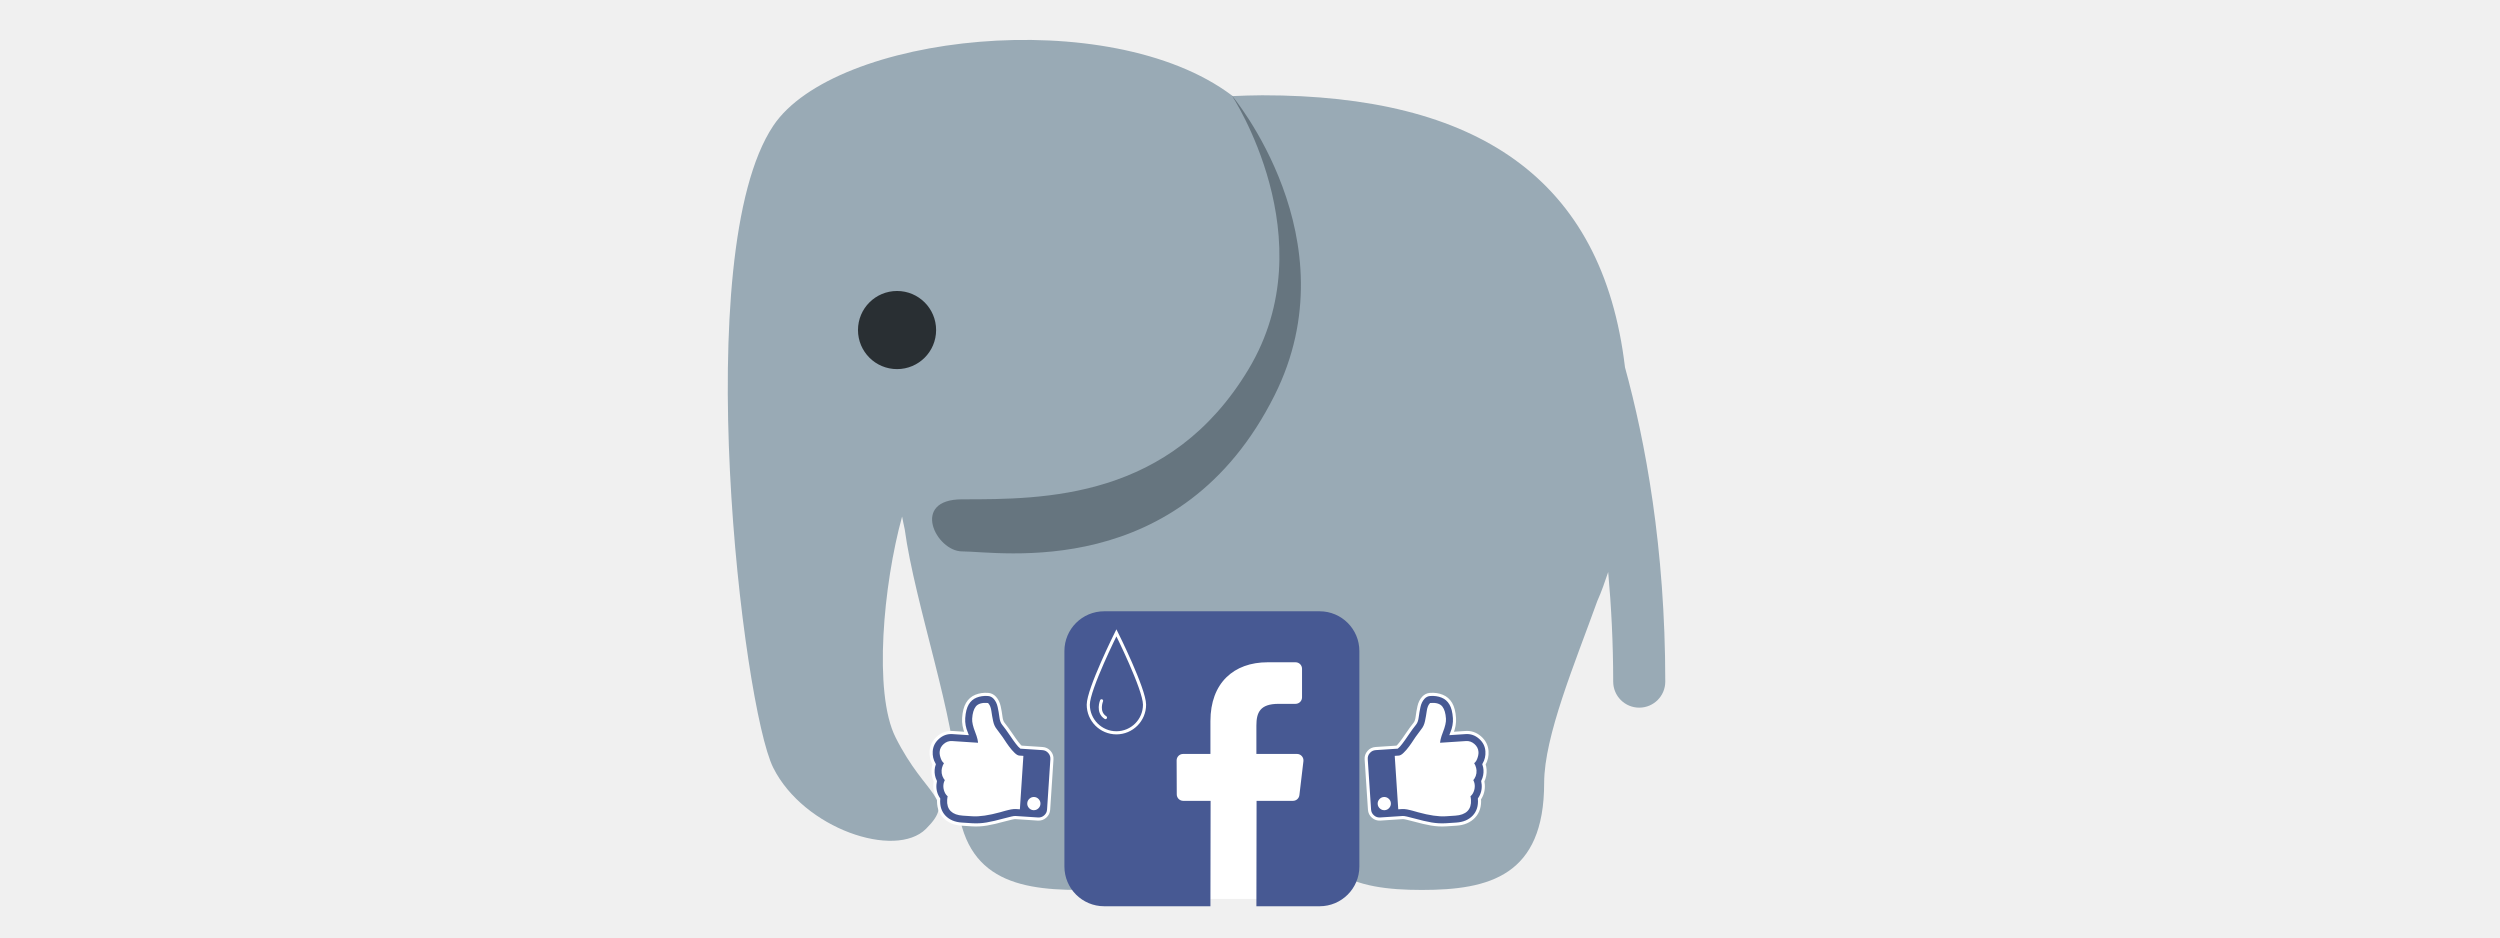
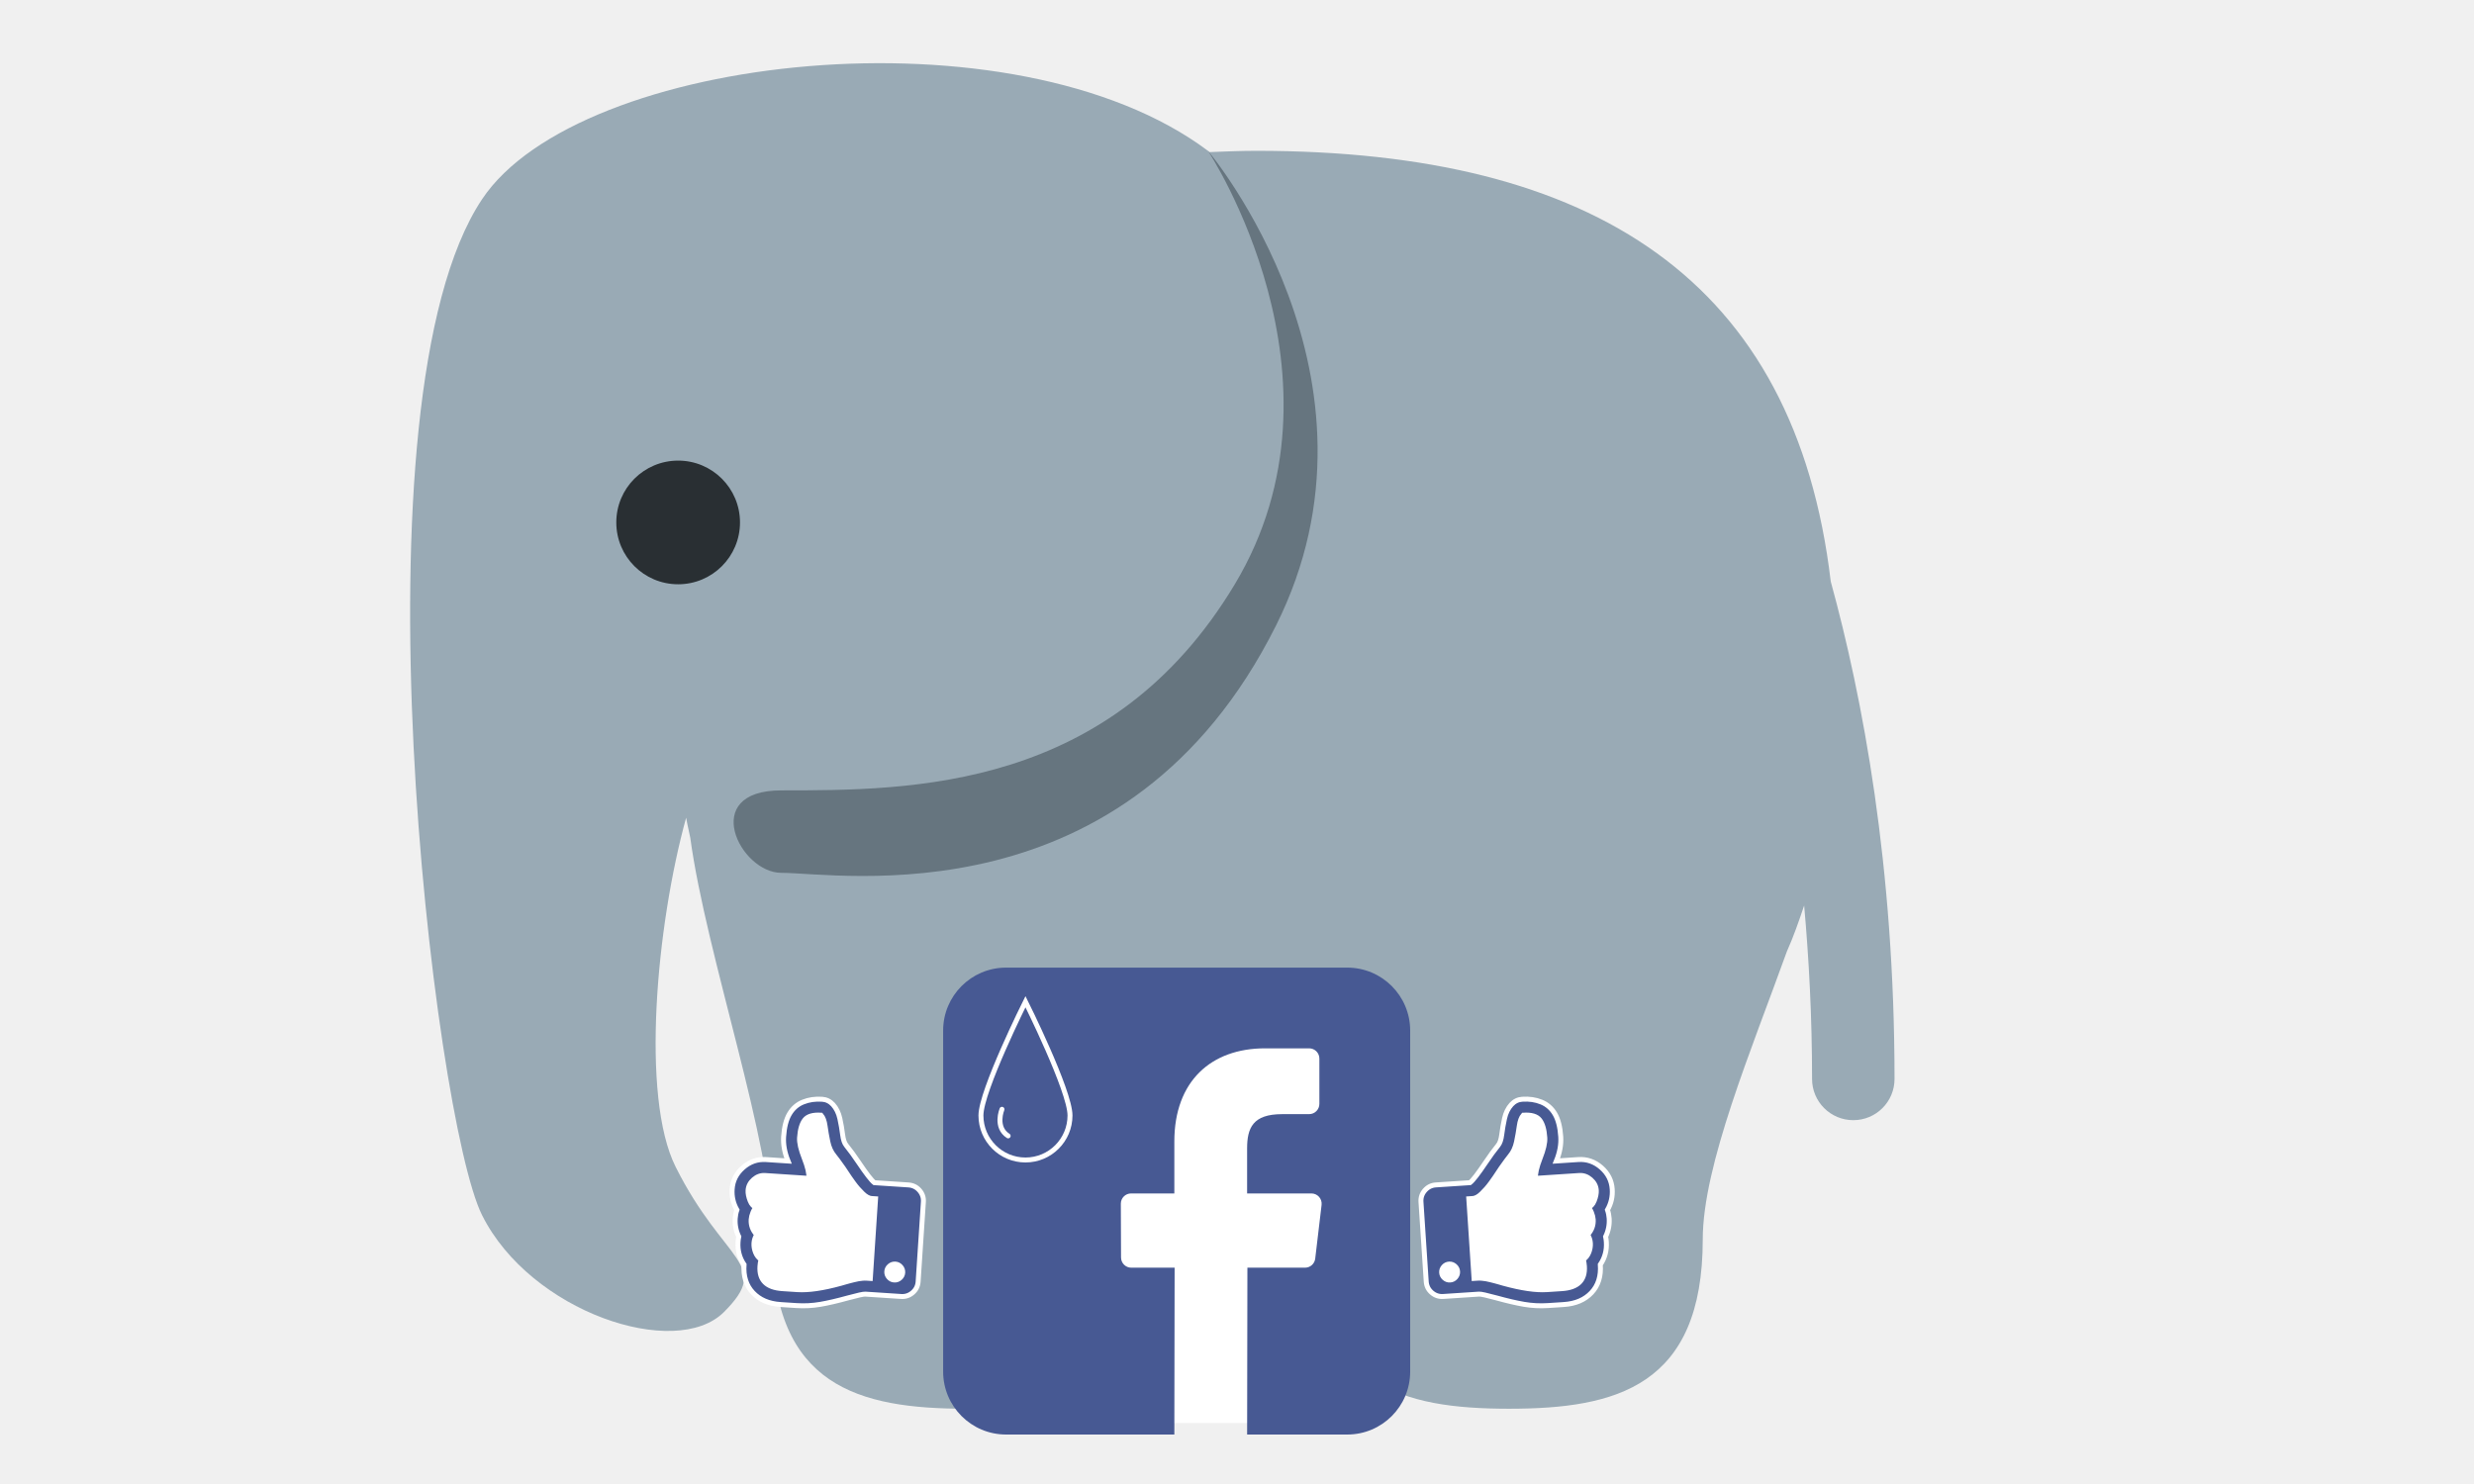
- <svg xmlns="http://www.w3.org/2000/svg" version="1.1" id="Layer_1" x="0px" y="0px" width="800px" height="300px" viewBox="0 0 800 300" enable-background="new 0 0 800 300" xml:space="preserve">
+ <svg xmlns="http://www.w3.org/2000/svg" version="1.1" id="Layer_1" x="0px" y="0px" width="500px" height="300px" viewBox="150 0 500 300" enable-background="new 150 0 500 300" xml:space="preserve">
  <g transform="matrix(1.25 0 0 -1.25 0 45)">
    <g>
      <g>
-         <path fill="#99AAB5" d="M415.998-58.038c-5.761,48.667-38.194,69.647-92.869,69.647c-2.6,0-5.079-0.113-7.586-0.207     c-0.087,0.06-0.154,0.14-0.24,0.207c-31.293,23.473-101.72,15.647-117.36-7.827c-21.707-32.554-7.827-148.667,0-164.307     c7.82-15.659,31.293-23.473,39.113-15.659c7.834,7.839,0,7.839-7.82,23.473c-5.666,11.345-3.107,39.066,1.7,56.473     c0.187-1.12,0.454-2.147,0.667-3.241c2.593-19.141,13.287-49.414,13.287-64.961c0-23.767,14.007-27.386,31.293-27.386     c17.286,0,31.3,3.619,31.3,27.386c0,1.6-0.054,3.081-0.08,4.634c5.047-0.434,10.234-0.72,15.726-0.72     c3.314,0,6.514,0.106,9.661,0.266c-0.028-1.392-0.087-2.739-0.087-4.18c0-23.767,14.014-27.386,31.294-27.386     c17.288,0,31.306,3.619,31.306,27.386c0,12,7.947,30.834,13.594,46.547c1.059,2.361,1.941,4.881,2.8,7.447     c0.78-8.719,1.28-18.047,1.28-28.047c0-3.686,2.981-6.666,6.667-6.666c3.688,0,6.667,2.98,6.667,6.666     C426.311-104.139,421.164-76.838,415.998-58.038" />
+         <path fill="#99AAB5" d="M415.998-58.038c-5.761,48.667-38.194,69.647-92.869,69.647c-2.6,0-5.079-0.113-7.586-0.207     c-0.087,0.06-0.154,0.14-0.24,0.207c-31.293,23.473-101.72,15.647-117.36-7.827c-21.707-32.554-7.827-148.667,0-164.307     c7.82-15.659,31.293-23.473,39.113-15.659c7.834,7.839,0,7.839-7.82,23.473c-5.666,11.345-3.107,39.066,1.7,56.473     c0.187-1.12,0.454-2.148,0.667-3.241c2.593-19.141,13.287-49.414,13.287-64.961c0-23.767,14.007-27.387,31.293-27.387     c17.286,0,31.3,3.62,31.3,27.387c0,1.6-0.054,3.08-0.08,4.634c5.047-0.434,10.234-0.72,15.726-0.72     c3.314,0,6.514,0.106,9.661,0.266c-0.027-1.391-0.087-2.738-0.087-4.18c0-23.767,14.014-27.387,31.294-27.387     c17.288,0,31.306,3.62,31.306,27.387c0,12,7.947,30.834,13.594,46.547c1.059,2.361,1.941,4.88,2.8,7.447     c0.78-8.719,1.28-18.047,1.28-28.047c0-3.686,2.98-6.666,6.666-6.666c3.688,0,6.667,2.98,6.667,6.666     C426.311-104.139,421.164-76.838,415.998-58.038" />
        <path fill="#66757F" d="M315.31,11.609c0,0,24.334-36.767,4.334-70.1c-20-33.334-52.247-33.334-73.334-33.334     c-13.334,0-6.667-13.333,0-13.333c9.427,0,55.967-8.073,80.001,40C346.311-25.158,315.31,11.609,315.31,11.609" />
-         <path fill="#292F33" d="M239.644-48.492c0-5.527-4.473-10-10-10c-5.527,0-10,4.473-10,10c0,5.527,4.473,10,10,10     C235.17-38.491,239.644-42.964,239.644-48.492" />
+         <path fill="#292F33" d="M239.644-48.492c0-5.527-4.473-10-10-10s-10,4.473-10,10c0,5.527,4.473,10,10,10     C235.17-38.491,239.644-42.964,239.644-48.492" />
      </g>
    </g>
  </g>
  <g>
    <rect x="361.667" y="205.334" fill="#FFFFFF" width="59" height="82.333" />
-     <path fill="#475993" d="M422.28,195.611h-68.95c-7.024,0-12.719,5.694-12.719,12.719v68.95c0,7.024,5.694,12.719,12.719,12.719   h34.006l0.058-33.729h-8.763c-1.139,0-2.063-0.921-2.067-2.06l-0.042-10.872c-0.004-1.146,0.923-2.076,2.067-2.076h8.747v-10.505   c0-12.191,7.446-18.83,18.321-18.83h8.925c1.142,0,2.067,0.926,2.067,2.067v9.168c0,1.142-0.926,2.066-2.066,2.067l-5.477,0.003   c-5.915,0-7.061,2.811-7.061,6.935v9.095h12.997c1.237,0,2.198,1.082,2.053,2.312l-1.289,10.872   c-0.123,1.04-1.006,1.824-2.053,1.824h-11.649L402.046,290h20.234c7.024,0,12.719-5.694,12.719-12.719V208.33   C434.999,201.306,429.305,195.611,422.28,195.611z" />
+     <path fill="#475993" d="M422.28,195.611h-68.95c-7.024,0-12.719,5.693-12.719,12.719v68.949c0,7.024,5.694,12.72,12.719,12.72   h34.006l0.058-33.729h-8.763c-1.139,0-2.063-0.92-2.067-2.06l-0.042-10.872c-0.004-1.146,0.923-2.076,2.067-2.076h8.747v-10.505   c0-12.19,7.446-18.83,18.321-18.83h8.925c1.143,0,2.066,0.927,2.066,2.067v9.168c0,1.142-0.926,2.066-2.065,2.066l-5.478,0.004   c-5.914,0-7.061,2.811-7.061,6.935v9.095h12.997c1.237,0,2.198,1.082,2.054,2.312l-1.289,10.871   c-0.123,1.041-1.007,1.824-2.054,1.824h-11.649L402.046,290h20.234c7.023,0,12.719-5.693,12.719-12.719V208.33   C434.999,201.307,429.305,195.611,422.28,195.611z" />
  </g>
  <g>
-     <path fill="#FFFFFF" d="M301.619,236.922c0,0,8.518-0.189,8.912-0.171c0.395,0.019,0.074-5.735,0.074-5.735l1.717-6.171   l4.847-0.403l3.115,8.577l4.401,7.332l3.354,1.029l1.198,11.453l4.042,2.368c0,0,0.343,3.617,0.091,3.922s-9.047,0.521-9.047,0.521   s-9.788,2.78-10.183,2.762s-7.652-1.353-7.904-1.048s-4.104-3.598-4.104-3.598l-1.253-6.114l0.255-6.2l-1.483-3.791   L301.619,236.922z" />
-     <path fill="#475993" stroke="#FFFFFF" stroke-miterlimit="10" d="M298.588,246.31c-0.084,1.29,0.155,2.52,0.718,3.685   c-0.074,0.351-0.122,0.708-0.146,1.079c-0.111,1.692,0.293,3.219,1.216,4.576c-0.171,2.332,0.422,4.22,1.775,5.665   c1.354,1.444,3.214,2.246,5.578,2.402l0.906,0.061l2.34,0.152c1.61,0.106,3.212,0.021,4.805-0.249   c1.595-0.275,3.446-0.705,5.557-1.291c1.992-0.543,3.17-0.803,3.54-0.777l7.248,0.478c0.889,0.057,1.667-0.208,2.339-0.796   c0.671-0.586,1.035-1.326,1.094-2.216l1.06-16.104c0.058-0.888-0.206-1.669-0.794-2.338c-0.587-0.671-1.325-1.036-2.214-1.096   l-6.896-0.454c-0.578-0.442-1.641-1.818-3.191-4.126c-0.889-1.325-1.717-2.458-2.479-3.4c-0.375-0.446-0.626-1.182-0.752-2.211   c-0.126-1.026-0.311-2.105-0.557-3.233c-0.246-1.127-0.706-2.068-1.381-2.819c-0.613-0.665-1.348-1.025-2.204-1.081   c-1.408-0.094-2.693,0.095-3.854,0.568c-1.16,0.471-2.072,1.266-2.735,2.385c-0.663,1.119-1.06,2.66-1.189,4.622   c-0.103,1.561,0.194,3.197,0.89,4.912l-4.429-0.292c-1.744-0.116-3.296,0.421-4.655,1.612c-1.359,1.193-2.095,2.653-2.208,4.381   c-0.099,1.493,0.221,2.885,0.962,4.184C298.743,245.129,298.629,245.705,298.588,246.31z M329.22,257.046   c0.029-0.438,0.214-0.804,0.554-1.102s0.729-0.432,1.165-0.403c0.436,0.027,0.802,0.213,1.1,0.552   c0.298,0.34,0.433,0.728,0.404,1.165c-0.028,0.437-0.213,0.803-0.552,1.1c-0.341,0.3-0.728,0.435-1.165,0.403   c-0.437-0.026-0.803-0.212-1.101-0.552C329.328,257.87,329.191,257.482,329.22,257.046z M301.185,240.642   c0.056-0.856,0.434-1.584,1.13-2.188s1.465-0.877,2.305-0.821l8.857,0.584c0.064-0.975-0.25-2.338-0.943-4.095   c-0.693-1.755-1.007-3.128-0.943-4.117c0.109-1.644,0.457-2.843,1.046-3.596c0.589-0.754,1.689-1.076,3.299-0.971   c0.408,0.466,0.68,1.199,0.816,2.202c0.136,1.002,0.321,2.073,0.559,3.209c0.237,1.135,0.675,2.088,1.316,2.853   c0.342,0.411,0.938,1.218,1.786,2.419c0.062,0.087,0.238,0.352,0.529,0.792c0.29,0.441,0.532,0.803,0.724,1.086   c0.192,0.279,0.458,0.656,0.798,1.125c0.34,0.469,0.651,0.86,0.934,1.174c0.283,0.313,0.586,0.631,0.91,0.957   c0.325,0.325,0.645,0.575,0.962,0.746c0.317,0.172,0.61,0.27,0.878,0.285l0.806,0.054l-1.06,16.104l-0.805-0.054   c-0.219-0.014-0.484-0.006-0.799,0.023c-0.313,0.03-0.593,0.066-0.841,0.108c-0.247,0.043-0.572,0.114-0.974,0.215   c-0.403,0.101-0.702,0.176-0.899,0.231c-0.198,0.053-0.503,0.141-0.916,0.255c-0.411,0.115-0.66,0.189-0.745,0.216   c-3.622,0.993-6.53,1.416-8.729,1.271l-3.044-0.2c-3.221-0.212-4.739-1.721-4.555-4.521c0.028-0.438,0.1-0.903,0.219-1.402   c-0.486-0.302-0.855-0.769-1.108-1.398c-0.253-0.633-0.359-1.259-0.318-1.88c0.041-0.62,0.229-1.188,0.567-1.705   c-0.834-0.898-1.213-1.925-1.136-3.082c0.028-0.421,0.141-0.88,0.343-1.38c0.2-0.5,0.438-0.886,0.708-1.154   c-0.536-0.052-0.959-0.476-1.27-1.271C301.283,241.919,301.148,241.228,301.185,240.642z" />
+     <path fill="#FFFFFF" d="M301.619,236.922c0,0,8.518-0.189,8.912-0.171s0.074-5.735,0.074-5.735l1.717-6.17l4.847-0.404l3.115,8.578   l4.401,7.332l3.354,1.028l1.198,11.453l4.042,2.368c0,0,0.343,3.617,0.091,3.922s-9.047,0.521-9.047,0.521   s-9.788,2.779-10.183,2.762s-7.652-1.354-7.904-1.049c-0.252,0.306-4.104-3.598-4.104-3.598l-1.253-6.113l0.255-6.201l-1.483-3.791   L301.619,236.922z" />
+     <path fill="#475993" stroke="#FFFFFF" stroke-miterlimit="10" d="M298.588,246.311c-0.084,1.289,0.155,2.52,0.718,3.685   c-0.074,0.351-0.122,0.708-0.146,1.079c-0.111,1.691,0.293,3.219,1.216,4.576c-0.171,2.332,0.422,4.22,1.775,5.664   c1.354,1.444,3.214,2.246,5.578,2.402l0.906,0.061l2.34,0.152c1.61,0.106,3.212,0.021,4.805-0.248   c1.595-0.275,3.446-0.705,5.557-1.291c1.992-0.543,3.17-0.804,3.54-0.777l7.248,0.478c0.889,0.058,1.667-0.208,2.339-0.796   c0.671-0.586,1.035-1.326,1.094-2.216l1.06-16.104c0.058-0.888-0.206-1.668-0.794-2.338c-0.587-0.671-1.325-1.035-2.214-1.096   l-6.896-0.454c-0.578-0.442-1.641-1.817-3.191-4.126c-0.889-1.324-1.717-2.458-2.479-3.4c-0.375-0.445-0.626-1.182-0.752-2.211   c-0.126-1.025-0.311-2.104-0.557-3.232c-0.246-1.127-0.706-2.068-1.381-2.819c-0.613-0.665-1.348-1.024-2.204-1.081   c-1.408-0.094-2.693,0.096-3.854,0.568c-1.16,0.471-2.072,1.266-2.735,2.385s-1.06,2.66-1.189,4.622   c-0.103,1.562,0.194,3.197,0.89,4.912l-4.429-0.292c-1.744-0.116-3.296,0.421-4.655,1.611c-1.359,1.193-2.095,2.654-2.208,4.382   c-0.099,1.493,0.221,2.885,0.962,4.184C298.743,245.129,298.629,245.705,298.588,246.311z M329.22,257.046   c0.029-0.438,0.214-0.804,0.554-1.103c0.34-0.297,0.729-0.432,1.165-0.402c0.436,0.027,0.802,0.213,1.1,0.552   c0.298,0.341,0.433,0.728,0.404,1.165c-0.028,0.438-0.213,0.803-0.552,1.1c-0.341,0.301-0.728,0.436-1.165,0.404   c-0.437-0.027-0.803-0.213-1.101-0.553C329.328,257.87,329.191,257.482,329.22,257.046z M301.185,240.643   c0.056-0.856,0.434-1.584,1.13-2.188s1.465-0.877,2.305-0.821l8.857,0.584c0.064-0.975-0.25-2.338-0.943-4.095   c-0.693-1.755-1.007-3.128-0.943-4.117c0.109-1.644,0.457-2.843,1.046-3.596c0.589-0.755,1.689-1.076,3.299-0.972   c0.408,0.467,0.68,1.199,0.816,2.203c0.136,1.002,0.321,2.072,0.559,3.209c0.237,1.135,0.675,2.088,1.316,2.853   c0.342,0.411,0.938,1.218,1.786,2.419c0.062,0.087,0.238,0.352,0.529,0.792c0.29,0.44,0.532,0.803,0.724,1.086   c0.192,0.278,0.458,0.655,0.798,1.125c0.34,0.469,0.651,0.86,0.934,1.174c0.283,0.313,0.586,0.632,0.91,0.957   c0.325,0.325,0.645,0.575,0.962,0.746c0.317,0.172,0.61,0.271,0.878,0.285l0.806,0.054l-1.06,16.104l-0.805-0.053   c-0.219-0.015-0.484-0.007-0.799,0.022c-0.313,0.03-0.593,0.065-0.841,0.108c-0.247,0.043-0.572,0.113-0.974,0.215   c-0.403,0.101-0.702,0.176-0.899,0.23c-0.198,0.053-0.503,0.141-0.916,0.256c-0.411,0.114-0.66,0.188-0.745,0.215   c-3.622,0.994-6.53,1.416-8.729,1.271l-3.044-0.2c-3.221-0.212-4.739-1.721-4.555-4.52c0.028-0.438,0.1-0.903,0.219-1.402   c-0.486-0.302-0.855-0.77-1.108-1.398c-0.253-0.633-0.359-1.258-0.318-1.879s0.229-1.188,0.567-1.705   c-0.834-0.898-1.213-1.926-1.136-3.082c0.028-0.422,0.141-0.881,0.343-1.381c0.2-0.5,0.438-0.886,0.708-1.154   c-0.536-0.051-0.959-0.475-1.271-1.271C301.283,241.919,301.148,241.229,301.185,240.643z" />
  </g>
  <g>
-     <path fill="#FFFFFF" d="M472.182,236.922c0,0-8.518-0.189-8.912-0.171s-0.074-5.735-0.074-5.735l-1.717-6.171l-4.848-0.403   l-3.115,8.577l-4.401,7.332l-3.354,1.029l-1.198,11.453l-4.042,2.368c0,0-0.344,3.617-0.092,3.922s9.047,0.521,9.047,0.521   s9.788,2.78,10.184,2.762c0.395-0.019,7.652-1.353,7.904-1.048s4.104-3.598,4.104-3.598l1.253-6.114l-0.255-6.2l1.482-3.791   L472.182,236.922z" />
-     <path fill="#475993" stroke="#FFFFFF" stroke-miterlimit="10" d="M474.871,244.588c0.74-1.299,1.061-2.69,0.961-4.184   c-0.113-1.728-0.848-3.188-2.207-4.381c-1.359-1.191-2.911-1.729-4.655-1.612l-4.429,0.292c0.695-1.715,0.992-3.352,0.889-4.912   c-0.129-1.962-0.525-3.503-1.188-4.622s-1.575-1.914-2.735-2.385c-1.16-0.474-2.445-0.662-3.854-0.568   c-0.856,0.056-1.592,0.416-2.204,1.081c-0.675,0.751-1.136,1.692-1.382,2.819c-0.246,1.128-0.431,2.207-0.557,3.233   c-0.126,1.029-0.377,1.765-0.752,2.211c-0.764,0.942-1.591,2.075-2.48,3.4c-1.55,2.308-2.613,3.684-3.191,4.126l-6.895,0.454   c-0.89,0.06-1.627,0.425-2.215,1.096c-0.588,0.669-0.852,1.45-0.794,2.338l1.06,16.104c0.061,0.89,0.424,1.63,1.095,2.216   c0.671,0.588,1.45,0.853,2.339,0.796l7.248-0.478c0.369-0.025,1.548,0.234,3.539,0.777c2.111,0.586,3.963,1.016,5.557,1.291   c1.594,0.271,3.195,0.355,4.806,0.249l2.341-0.152l0.906-0.061c2.363-0.156,4.224-0.958,5.578-2.402   c1.353-1.445,1.945-3.333,1.774-5.665c0.923-1.357,1.327-2.884,1.216-4.576c-0.024-0.371-0.072-0.729-0.146-1.079   c0.562-1.165,0.803-2.395,0.719-3.685C475.172,245.705,475.059,245.129,474.871,244.588z M444.176,258.209   c-0.297,0.34-0.664,0.525-1.101,0.552c-0.437,0.031-0.823-0.104-1.165-0.403c-0.338-0.297-0.523-0.663-0.552-1.1   c-0.028-0.438,0.106-0.825,0.403-1.165c0.299-0.339,0.664-0.524,1.101-0.552c0.437-0.028,0.825,0.105,1.165,0.403   s0.525,0.664,0.554,1.102C444.609,257.482,444.473,257.87,444.176,258.209z M472.209,242.717c-0.311,0.795-0.733,1.219-1.27,1.271   c0.271,0.269,0.508,0.654,0.708,1.154c0.202,0.5,0.315,0.959,0.343,1.38c0.077,1.157-0.301,2.184-1.136,3.082   c0.338,0.517,0.526,1.085,0.567,1.705c0.041,0.621-0.064,1.247-0.318,1.88c-0.254,0.63-0.623,1.097-1.108,1.398   c0.118,0.499,0.19,0.965,0.219,1.402c0.185,2.8-1.334,4.309-4.555,4.521l-3.044,0.2c-2.199,0.145-5.107-0.278-8.729-1.271   c-0.085-0.026-0.334-0.101-0.745-0.216c-0.413-0.114-0.719-0.202-0.916-0.255c-0.197-0.056-0.496-0.131-0.899-0.231   c-0.402-0.101-0.728-0.172-0.974-0.215c-0.248-0.042-0.528-0.078-0.842-0.108c-0.314-0.029-0.58-0.037-0.799-0.023l-0.805,0.054   l-1.06-16.104l0.806-0.054c0.268-0.016,0.561-0.113,0.878-0.285c0.317-0.171,0.638-0.421,0.962-0.746   c0.324-0.326,0.627-0.644,0.91-0.957c0.282-0.313,0.594-0.705,0.934-1.174s0.605-0.846,0.798-1.125   c0.192-0.283,0.435-0.645,0.724-1.086c0.292-0.44,0.468-0.705,0.529-0.792c0.849-1.201,1.444-2.008,1.787-2.419   c0.641-0.765,1.078-1.718,1.316-2.853c0.237-1.136,0.423-2.207,0.559-3.209c0.137-1.003,0.408-1.736,0.816-2.202   c1.609-0.105,2.71,0.217,3.299,0.971c0.589,0.753,0.938,1.952,1.046,3.596c0.063,0.989-0.25,2.362-0.943,4.117   c-0.692,1.757-1.007,3.12-0.942,4.095l8.856-0.584c0.84-0.056,1.608,0.218,2.305,0.821s1.074,1.331,1.13,2.188   C472.652,241.228,472.518,241.919,472.209,242.717z" />
+     <path fill="#FFFFFF" d="M472.182,236.922c0,0-8.518-0.189-8.912-0.171c-0.394,0.019-0.073-5.735-0.073-5.735l-1.718-6.17   l-4.848-0.404l-3.115,8.578l-4.4,7.332l-3.354,1.028l-1.198,11.453l-4.041,2.368c0,0-0.345,3.617-0.093,3.922   s9.047,0.521,9.047,0.521s9.788,2.779,10.185,2.762c0.395-0.02,7.652-1.354,7.904-1.049c0.252,0.306,4.104-3.598,4.104-3.598   l1.253-6.113l-0.255-6.201l1.482-3.791L472.182,236.922z" />
+     <path fill="#475993" stroke="#FFFFFF" stroke-miterlimit="10" d="M474.871,244.588c0.74-1.299,1.061-2.689,0.961-4.184   c-0.113-1.729-0.848-3.188-2.207-4.381c-1.359-1.191-2.911-1.729-4.655-1.612l-4.429,0.292c0.695-1.715,0.992-3.352,0.889-4.912   c-0.129-1.962-0.524-3.503-1.188-4.622s-1.575-1.914-2.735-2.385c-1.16-0.474-2.444-0.662-3.854-0.568   c-0.856,0.056-1.593,0.416-2.204,1.081c-0.675,0.751-1.136,1.692-1.382,2.819c-0.246,1.128-0.432,2.207-0.558,3.233   c-0.126,1.028-0.377,1.765-0.752,2.211c-0.764,0.941-1.591,2.074-2.479,3.399c-1.55,2.308-2.613,3.685-3.191,4.126l-6.895,0.454   c-0.891,0.06-1.627,0.425-2.216,1.097c-0.588,0.668-0.852,1.449-0.794,2.338l1.061,16.104c0.061,0.89,0.424,1.63,1.095,2.216   c0.671,0.588,1.45,0.853,2.339,0.796l7.248-0.479c0.369-0.024,1.548,0.234,3.539,0.777c2.111,0.586,3.963,1.016,5.558,1.291   c1.594,0.271,3.194,0.355,4.806,0.25l2.341-0.152l0.906-0.062c2.363-0.155,4.224-0.958,5.578-2.401   c1.353-1.445,1.944-3.334,1.773-5.666c0.923-1.356,1.327-2.883,1.216-4.576c-0.023-0.37-0.071-0.729-0.146-1.078   c0.562-1.165,0.803-2.395,0.719-3.686C475.172,245.705,475.059,245.129,474.871,244.588z M444.176,258.209   c-0.297,0.34-0.664,0.525-1.101,0.553c-0.438,0.03-0.823-0.104-1.165-0.404c-0.338-0.297-0.523-0.662-0.552-1.1   s0.105-0.824,0.402-1.165c0.299-0.339,0.664-0.524,1.102-0.552c0.437-0.027,0.825,0.105,1.165,0.402   c0.34,0.299,0.524,0.664,0.554,1.103C444.609,257.482,444.473,257.87,444.176,258.209z M472.209,242.717   c-0.311,0.795-0.733,1.219-1.27,1.271c0.271,0.269,0.508,0.654,0.708,1.154c0.201,0.5,0.314,0.959,0.343,1.379   c0.077,1.158-0.301,2.185-1.137,3.082c0.339,0.518,0.526,1.086,0.567,1.705c0.041,0.621-0.063,1.248-0.317,1.881   c-0.255,0.629-0.623,1.097-1.108,1.397c0.118,0.499,0.19,0.965,0.219,1.401c0.186,2.801-1.334,4.31-4.555,4.521l-3.044,0.2   c-2.199,0.146-5.107-0.278-8.729-1.271c-0.085-0.026-0.334-0.102-0.745-0.217c-0.412-0.113-0.719-0.201-0.916-0.255   c-0.196-0.056-0.496-0.131-0.898-0.231c-0.402-0.1-0.729-0.172-0.975-0.215c-0.247-0.041-0.527-0.078-0.842-0.107   c-0.313-0.029-0.58-0.037-0.799-0.023l-0.805,0.055l-1.061-16.104l0.807-0.054c0.268-0.016,0.561-0.113,0.878-0.285   c0.316-0.171,0.638-0.421,0.962-0.746c0.324-0.326,0.627-0.645,0.91-0.957c0.281-0.312,0.594-0.705,0.934-1.174   s0.605-0.846,0.798-1.125c0.192-0.283,0.436-0.645,0.725-1.086c0.292-0.439,0.468-0.705,0.528-0.792   c0.85-1.201,1.444-2.009,1.787-2.419c0.642-0.766,1.078-1.719,1.316-2.854c0.236-1.136,0.423-2.207,0.559-3.209   c0.137-1.002,0.408-1.736,0.816-2.201c1.608-0.105,2.71,0.217,3.299,0.971c0.589,0.753,0.938,1.951,1.046,3.596   c0.063,0.989-0.25,2.362-0.943,4.117c-0.691,1.757-1.007,3.12-0.941,4.095l8.855-0.584c0.841-0.056,1.608,0.218,2.306,0.821   c0.696,0.604,1.074,1.331,1.13,2.188C472.652,241.229,472.518,241.919,472.209,242.717z" />
  </g>
  <g>
    <path fill="#475993" stroke="#FFFFFF" stroke-miterlimit="10" d="M366.25,225.5c0,4.971-4.029,9-9,9s-9-4.029-9-9s9-23,9-23   S366.25,220.529,366.25,225.5z" />
    <path fill="#475993" stroke="#FFFFFF" stroke-linecap="round" stroke-miterlimit="10" d="M352.5,224.25c0,0-1.5,3.625,1.25,5.375" />
  </g>
</svg>
